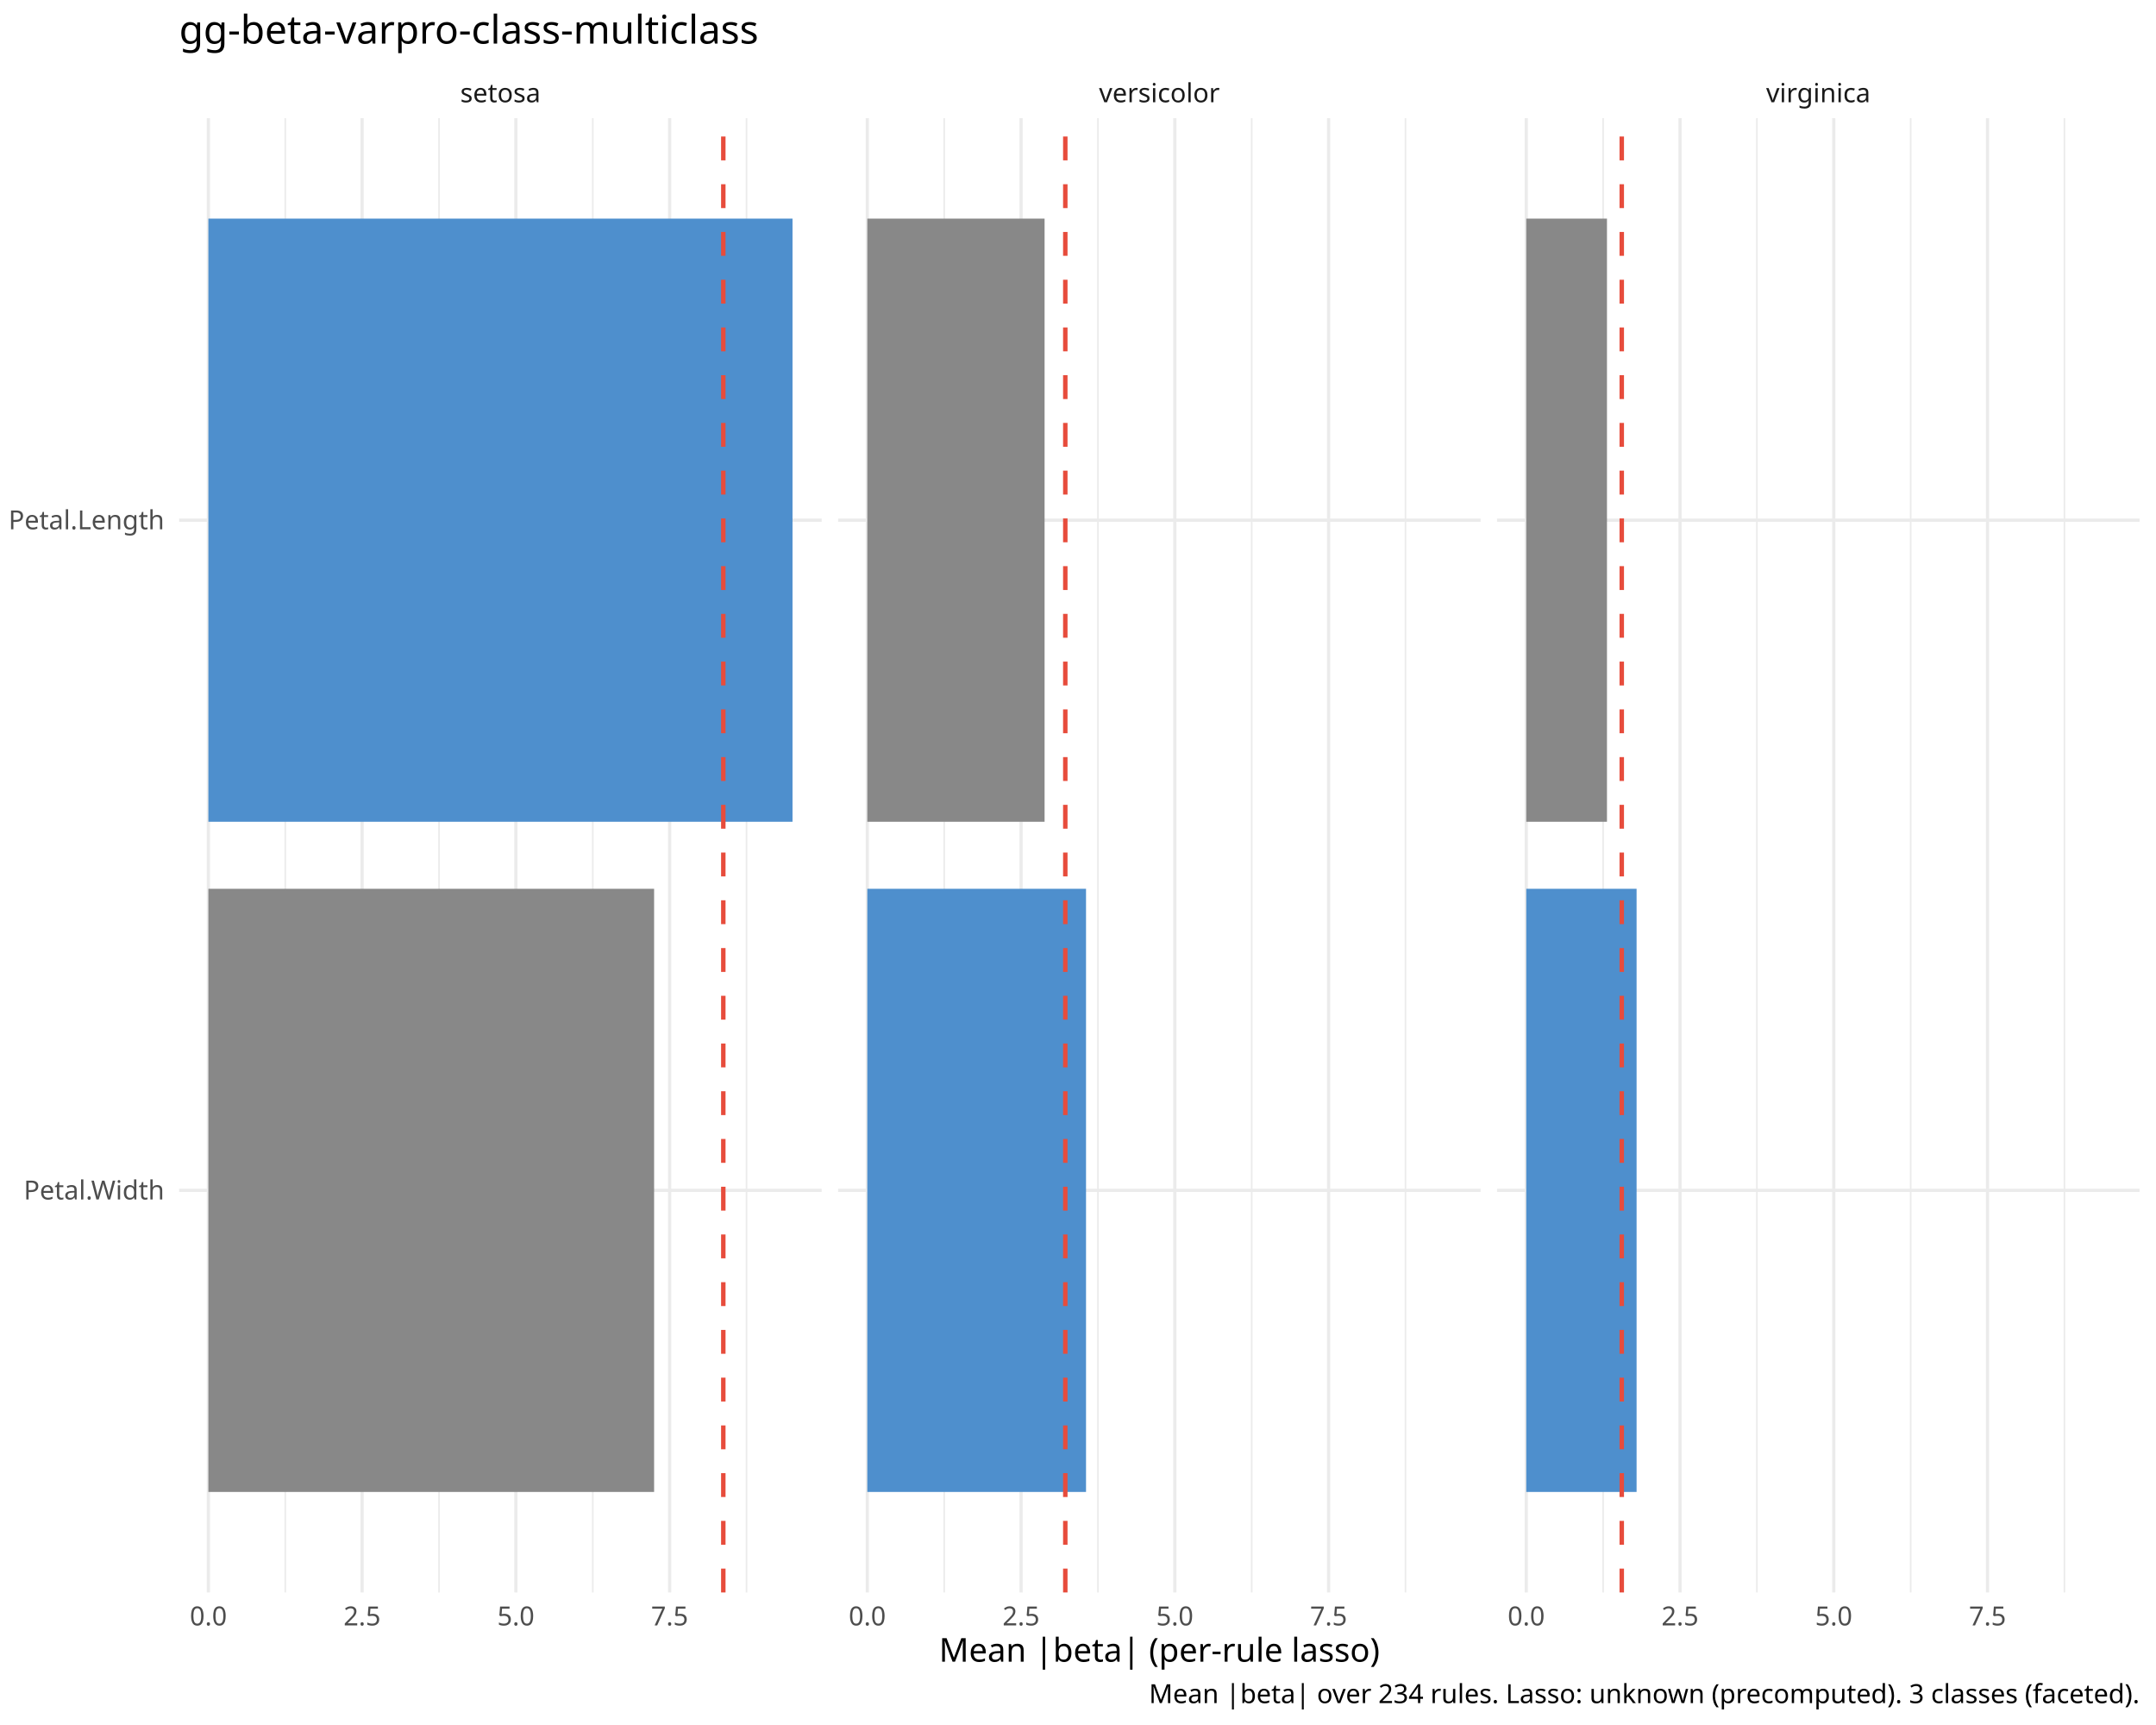
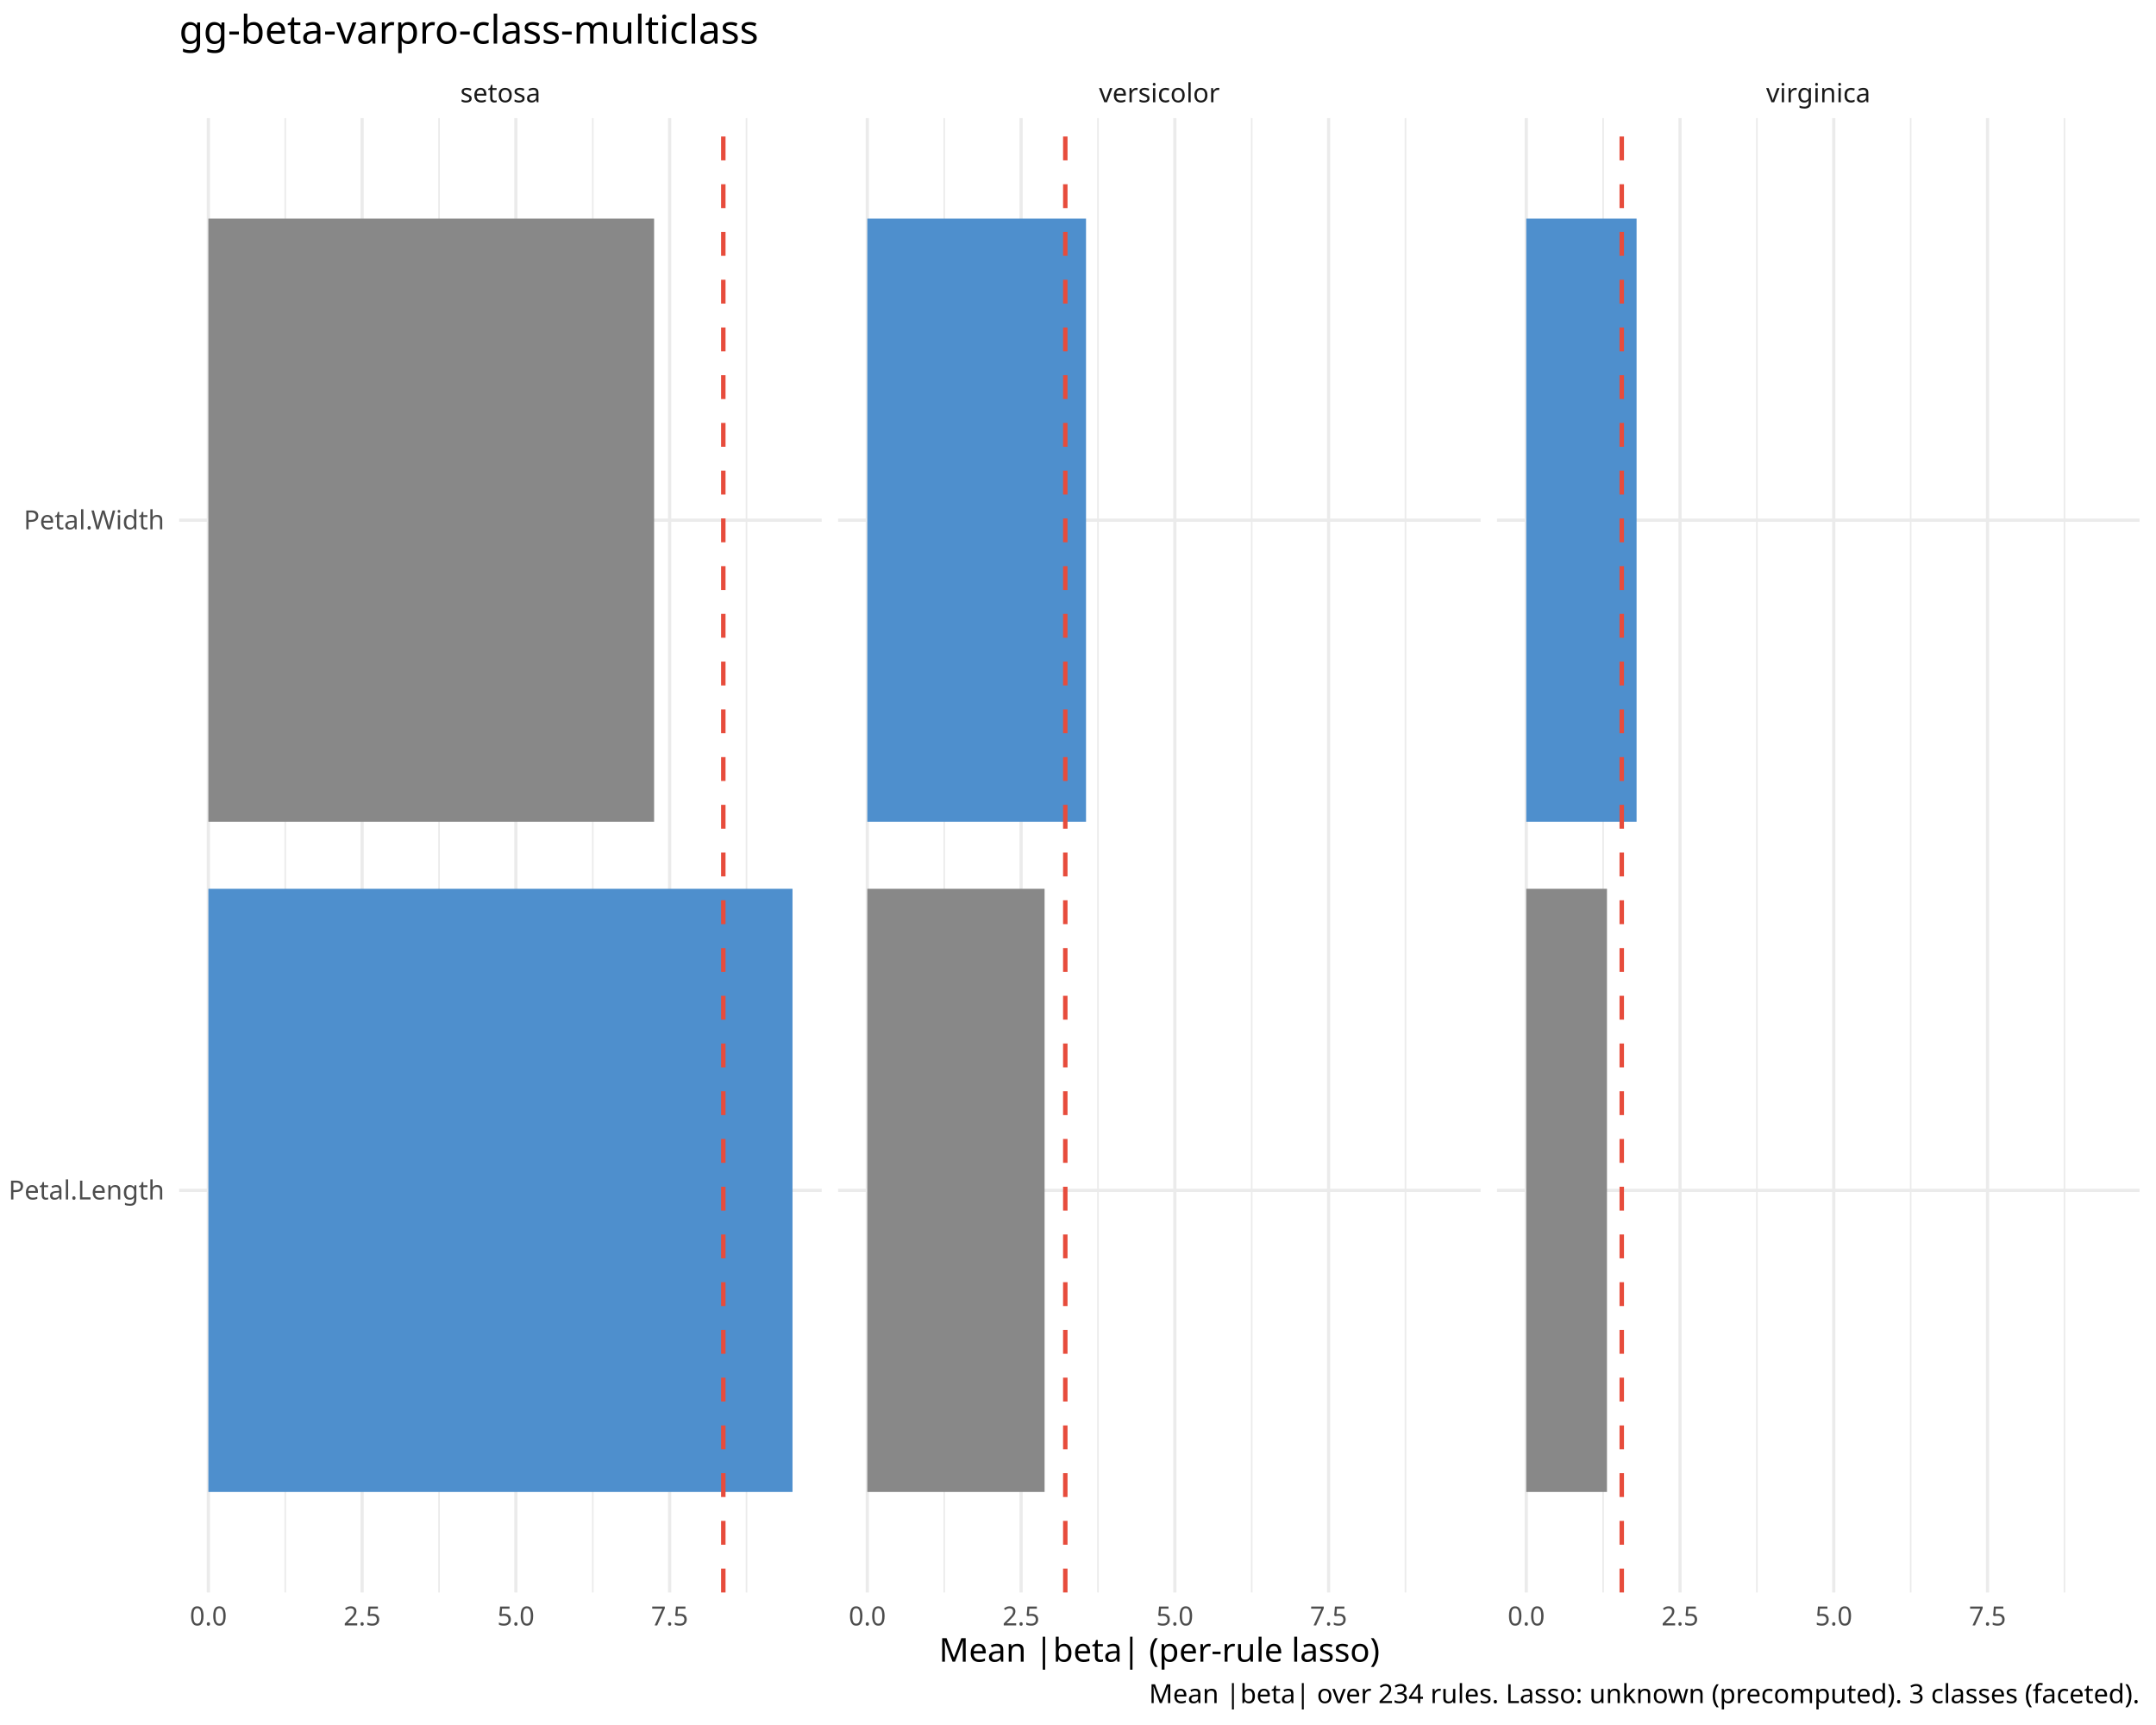
<svg xmlns="http://www.w3.org/2000/svg" class="svglite" data-engine-version="2.0" width="720.00pt" height="576.00pt" viewBox="0 0 720.00 576.00">
  <defs>
    <style type="text/css">
    .svglite line, .svglite polyline, .svglite polygon, .svglite path, .svglite rect, .svglite circle {
      fill: none;
      stroke: #000000;
      stroke-linecap: round;
      stroke-linejoin: round;
      stroke-miterlimit: 10.00;
    }
  </style>
  </defs>
  <rect width="100%" height="100%" style="stroke: none; fill: #FFFFFF;" />
  <defs>
    <clipPath id="cpMC4wMHw3MjAuMDB8MC4wMHw1NzYuMDA=">
      <rect x="0.00" y="0.00" width="720.00" height="576.00" />
    </clipPath>
  </defs>
  <g clip-path="url(#cpMC4wMHw3MjAuMDB8MC4wMHw1NzYuMDA=)">
    <rect x="0" y="0.00" width="720.00" height="576.00" style="stroke-width: 1.07; stroke: none; fill: #FFFFFF;" />
  </g>
  <defs>
    <clipPath id="cpNTkuODN8Mjc0LjQxfDM5LjQzfDUzMS43NQ==">
      <rect x="59.83" y="39.43" width="214.58" height="492.32" />
    </clipPath>
  </defs>
  <g clip-path="url(#cpNTkuODN8Mjc0LjQxfDM5LjQzfDUzMS43NQ==)">
    <polyline points="95.26,531.75 95.26,39.43 " style="stroke-width: 0.53; stroke: #EBEBEB; stroke-linecap: butt;" />
    <polyline points="146.61,531.75 146.61,39.43 " style="stroke-width: 0.53; stroke: #EBEBEB; stroke-linecap: butt;" />
    <polyline points="197.96,531.75 197.96,39.43 " style="stroke-width: 0.53; stroke: #EBEBEB; stroke-linecap: butt;" />
    <polyline points="249.30,531.75 249.30,39.43 " style="stroke-width: 0.53; stroke: #EBEBEB; stroke-linecap: butt;" />
    <polyline points="59.83,397.48 274.41,397.48 " style="stroke-width: 1.07; stroke: #EBEBEB; stroke-linecap: butt;" />
    <polyline points="59.83,173.70 274.41,173.70 " style="stroke-width: 1.07; stroke: #EBEBEB; stroke-linecap: butt;" />
    <polyline points="69.59,531.75 69.59,39.43 " style="stroke-width: 1.07; stroke: #EBEBEB; stroke-linecap: butt;" />
    <polyline points="120.93,531.75 120.93,39.43 " style="stroke-width: 1.07; stroke: #EBEBEB; stroke-linecap: butt;" />
    <polyline points="172.28,531.75 172.28,39.43 " style="stroke-width: 1.07; stroke: #EBEBEB; stroke-linecap: butt;" />
    <polyline points="223.63,531.75 223.63,39.43 " style="stroke-width: 1.07; stroke: #EBEBEB; stroke-linecap: butt;" />
-     <rect x="69.59" y="296.78" width="148.85" height="201.40" style="stroke-width: 1.07; stroke: none; stroke-linecap: butt; stroke-linejoin: miter; fill: #888888;" />
-     <rect x="69.59" y="73.00" width="195.07" height="201.40" style="stroke-width: 1.07; stroke: none; stroke-linecap: butt; stroke-linejoin: miter; fill: #4E8FCD;" />
+     <rect x="69.59" y="73.00" width="148.85" height="201.40" style="stroke-width: 1.07; stroke: none; stroke-linecap: butt; stroke-linejoin: miter; fill: #888888;" />
+     <rect x="69.59" y="296.78" width="195.07" height="201.40" style="stroke-width: 1.07; stroke: none; stroke-linecap: butt; stroke-linejoin: miter; fill: #4E8FCD;" />
    <line x1="241.55" y1="531.75" x2="241.55" y2="39.43" style="stroke-width: 1.49; stroke: #E74C3C; stroke-dasharray: 7.97,7.97; stroke-linecap: butt;" />
  </g>
  <g clip-path="url(#cpMC4wMHw3MjAuMDB8MC4wMHw1NzYuMDA=)">
</g>
  <defs>
    <clipPath id="cpMjc5Ljg5fDQ5NC40NnwzOS40M3w1MzEuNzU=">
      <rect x="279.89" y="39.43" width="214.58" height="492.32" />
    </clipPath>
  </defs>
  <g clip-path="url(#cpMjc5Ljg5fDQ5NC40NnwzOS40M3w1MzEuNzU=)">
    <polyline points="315.32,531.75 315.32,39.43 " style="stroke-width: 0.53; stroke: #EBEBEB; stroke-linecap: butt;" />
    <polyline points="366.66,531.75 366.66,39.43 " style="stroke-width: 0.53; stroke: #EBEBEB; stroke-linecap: butt;" />
    <polyline points="418.01,531.75 418.01,39.43 " style="stroke-width: 0.53; stroke: #EBEBEB; stroke-linecap: butt;" />
    <polyline points="469.36,531.75 469.36,39.43 " style="stroke-width: 0.53; stroke: #EBEBEB; stroke-linecap: butt;" />
    <polyline points="279.89,397.48 494.46,397.48 " style="stroke-width: 1.07; stroke: #EBEBEB; stroke-linecap: butt;" />
    <polyline points="279.89,173.70 494.46,173.70 " style="stroke-width: 1.07; stroke: #EBEBEB; stroke-linecap: butt;" />
    <polyline points="289.64,531.75 289.64,39.43 " style="stroke-width: 1.07; stroke: #EBEBEB; stroke-linecap: butt;" />
    <polyline points="340.99,531.75 340.99,39.43 " style="stroke-width: 1.07; stroke: #EBEBEB; stroke-linecap: butt;" />
    <polyline points="392.34,531.75 392.34,39.43 " style="stroke-width: 1.07; stroke: #EBEBEB; stroke-linecap: butt;" />
    <polyline points="443.69,531.75 443.69,39.43 " style="stroke-width: 1.07; stroke: #EBEBEB; stroke-linecap: butt;" />
-     <rect x="289.64" y="296.78" width="73.04" height="201.40" style="stroke-width: 1.07; stroke: none; stroke-linecap: butt; stroke-linejoin: miter; fill: #4E8FCD;" />
-     <rect x="289.64" y="73.00" width="59.20" height="201.40" style="stroke-width: 1.07; stroke: none; stroke-linecap: butt; stroke-linejoin: miter; fill: #888888;" />
+     <rect x="289.64" y="73.00" width="73.04" height="201.40" style="stroke-width: 1.07; stroke: none; stroke-linecap: butt; stroke-linejoin: miter; fill: #4E8FCD;" />
+     <rect x="289.64" y="296.78" width="59.20" height="201.40" style="stroke-width: 1.07; stroke: none; stroke-linecap: butt; stroke-linejoin: miter; fill: #888888;" />
    <line x1="355.76" y1="531.75" x2="355.76" y2="39.43" style="stroke-width: 1.49; stroke: #E74C3C; stroke-dasharray: 7.97,7.97; stroke-linecap: butt;" />
  </g>
  <g clip-path="url(#cpMC4wMHw3MjAuMDB8MC4wMHw1NzYuMDA=)">
</g>
  <defs>
    <clipPath id="cpNDk5Ljk0fDcxNC41MnwzOS40M3w1MzEuNzU=">
      <rect x="499.94" y="39.43" width="214.58" height="492.32" />
    </clipPath>
  </defs>
  <g clip-path="url(#cpNDk5Ljk0fDcxNC41MnwzOS40M3w1MzEuNzU=)">
    <polyline points="535.37,531.75 535.37,39.43 " style="stroke-width: 0.53; stroke: #EBEBEB; stroke-linecap: butt;" />
    <polyline points="586.72,531.75 586.72,39.43 " style="stroke-width: 0.53; stroke: #EBEBEB; stroke-linecap: butt;" />
    <polyline points="638.07,531.75 638.07,39.43 " style="stroke-width: 0.53; stroke: #EBEBEB; stroke-linecap: butt;" />
    <polyline points="689.42,531.75 689.42,39.43 " style="stroke-width: 0.53; stroke: #EBEBEB; stroke-linecap: butt;" />
    <polyline points="499.94,397.48 714.52,397.48 " style="stroke-width: 1.07; stroke: #EBEBEB; stroke-linecap: butt;" />
    <polyline points="499.94,173.70 714.52,173.70 " style="stroke-width: 1.07; stroke: #EBEBEB; stroke-linecap: butt;" />
    <polyline points="509.70,531.75 509.70,39.43 " style="stroke-width: 1.07; stroke: #EBEBEB; stroke-linecap: butt;" />
    <polyline points="561.05,531.75 561.05,39.43 " style="stroke-width: 1.07; stroke: #EBEBEB; stroke-linecap: butt;" />
    <polyline points="612.39,531.75 612.39,39.43 " style="stroke-width: 1.07; stroke: #EBEBEB; stroke-linecap: butt;" />
    <polyline points="663.74,531.75 663.74,39.43 " style="stroke-width: 1.07; stroke: #EBEBEB; stroke-linecap: butt;" />
-     <rect x="509.70" y="296.78" width="36.84" height="201.40" style="stroke-width: 1.07; stroke: none; stroke-linecap: butt; stroke-linejoin: miter; fill: #4E8FCD;" />
-     <rect x="509.70" y="73.00" width="26.95" height="201.40" style="stroke-width: 1.07; stroke: none; stroke-linecap: butt; stroke-linejoin: miter; fill: #888888;" />
+     <rect x="509.70" y="73.00" width="36.84" height="201.40" style="stroke-width: 1.07; stroke: none; stroke-linecap: butt; stroke-linejoin: miter; fill: #4E8FCD;" />
+     <rect x="509.70" y="296.78" width="26.95" height="201.40" style="stroke-width: 1.07; stroke: none; stroke-linecap: butt; stroke-linejoin: miter; fill: #888888;" />
    <line x1="541.59" y1="531.75" x2="541.59" y2="39.43" style="stroke-width: 1.49; stroke: #E74C3C; stroke-dasharray: 7.97,7.97; stroke-linecap: butt;" />
  </g>
  <g clip-path="url(#cpMC4wMHw3MjAuMDB8MC4wMHw1NzYuMDA=)">
</g>
  <defs>
    <clipPath id="cpNTkuODN8Mjc0LjQxfDIyLjc4fDM5LjQz">
      <rect x="59.83" y="22.78" width="214.58" height="16.65" />
    </clipPath>
  </defs>
  <g clip-path="url(#cpNTkuODN8Mjc0LjQxfDIyLjc4fDM5LjQz)">
    <text x="167.12" y="34.14" text-anchor="middle" style="font-size: 8.80px; fill: #1A1A1A; font-family: sans;" textLength="25.94px" lengthAdjust="spacingAndGlyphs">setosa</text>
  </g>
  <g clip-path="url(#cpMC4wMHw3MjAuMDB8MC4wMHw1NzYuMDA=)">
</g>
  <defs>
    <clipPath id="cpMjc5Ljg5fDQ5NC40NnwyMi43OHwzOS40Mw==">
      <rect x="279.89" y="22.78" width="214.58" height="16.65" />
    </clipPath>
  </defs>
  <g clip-path="url(#cpMjc5Ljg5fDQ5NC40NnwyMi43OHwzOS40Mw==)">
    <text x="387.18" y="34.14" text-anchor="middle" style="font-size: 8.80px; fill: #1A1A1A; font-family: sans;" textLength="37.66px" lengthAdjust="spacingAndGlyphs">versicolor</text>
  </g>
  <g clip-path="url(#cpMC4wMHw3MjAuMDB8MC4wMHw1NzYuMDA=)">
</g>
  <defs>
    <clipPath id="cpNDk5Ljk0fDcxNC41MnwyMi43OHwzOS40Mw==">
      <rect x="499.94" y="22.78" width="214.58" height="16.65" />
    </clipPath>
  </defs>
  <g clip-path="url(#cpNDk5Ljk0fDcxNC41MnwyMi43OHwzOS40Mw==)">
    <text x="607.23" y="34.14" text-anchor="middle" style="font-size: 8.80px; fill: #1A1A1A; font-family: sans;" textLength="32.28px" lengthAdjust="spacingAndGlyphs">virginica</text>
  </g>
  <g clip-path="url(#cpMC4wMHw3MjAuMDB8MC4wMHw1NzYuMDA=)">
    <text x="69.59" y="542.74" text-anchor="middle" style="font-size: 8.80px; fill: #4D4D4D; font-family: sans;" textLength="12.23px" lengthAdjust="spacingAndGlyphs">0.0</text>
    <text x="120.93" y="542.74" text-anchor="middle" style="font-size: 8.80px; fill: #4D4D4D; font-family: sans;" textLength="12.23px" lengthAdjust="spacingAndGlyphs">2.5</text>
    <text x="172.28" y="542.74" text-anchor="middle" style="font-size: 8.80px; fill: #4D4D4D; font-family: sans;" textLength="12.23px" lengthAdjust="spacingAndGlyphs">5.0</text>
    <text x="223.63" y="542.74" text-anchor="middle" style="font-size: 8.80px; fill: #4D4D4D; font-family: sans;" textLength="12.23px" lengthAdjust="spacingAndGlyphs">7.5</text>
    <text x="289.64" y="542.74" text-anchor="middle" style="font-size: 8.80px; fill: #4D4D4D; font-family: sans;" textLength="12.23px" lengthAdjust="spacingAndGlyphs">0.0</text>
    <text x="340.99" y="542.74" text-anchor="middle" style="font-size: 8.80px; fill: #4D4D4D; font-family: sans;" textLength="12.23px" lengthAdjust="spacingAndGlyphs">2.5</text>
    <text x="392.34" y="542.74" text-anchor="middle" style="font-size: 8.80px; fill: #4D4D4D; font-family: sans;" textLength="12.23px" lengthAdjust="spacingAndGlyphs">5.0</text>
    <text x="443.69" y="542.74" text-anchor="middle" style="font-size: 8.80px; fill: #4D4D4D; font-family: sans;" textLength="12.23px" lengthAdjust="spacingAndGlyphs">7.5</text>
    <text x="509.70" y="542.74" text-anchor="middle" style="font-size: 8.80px; fill: #4D4D4D; font-family: sans;" textLength="12.23px" lengthAdjust="spacingAndGlyphs">0.0</text>
    <text x="561.05" y="542.74" text-anchor="middle" style="font-size: 8.80px; fill: #4D4D4D; font-family: sans;" textLength="12.23px" lengthAdjust="spacingAndGlyphs">2.5</text>
    <text x="612.39" y="542.74" text-anchor="middle" style="font-size: 8.80px; fill: #4D4D4D; font-family: sans;" textLength="12.23px" lengthAdjust="spacingAndGlyphs">5.0</text>
    <text x="663.74" y="542.74" text-anchor="middle" style="font-size: 8.80px; fill: #4D4D4D; font-family: sans;" textLength="12.23px" lengthAdjust="spacingAndGlyphs">7.5</text>
-     <text x="54.90" y="400.51" text-anchor="end" style="font-size: 8.80px; fill: #4D4D4D; font-family: sans;" textLength="45.00px" lengthAdjust="spacingAndGlyphs">Petal.Width</text>
-     <text x="54.90" y="176.73" text-anchor="end" style="font-size: 8.80px; fill: #4D4D4D; font-family: sans;" textLength="49.42px" lengthAdjust="spacingAndGlyphs">Petal.Length</text>
+     <text x="54.90" y="400.51" text-anchor="end" style="font-size: 8.80px; fill: #4D4D4D; font-family: sans;" textLength="49.42px" lengthAdjust="spacingAndGlyphs">Petal.Length</text>
+     <text x="54.90" y="176.73" text-anchor="end" style="font-size: 8.80px; fill: #4D4D4D; font-family: sans;" textLength="45.00px" lengthAdjust="spacingAndGlyphs">Petal.Width</text>
    <text x="387.18" y="554.87" text-anchor="middle" style="font-size: 11.00px; font-family: sans;" textLength="134.73px" lengthAdjust="spacingAndGlyphs">Mean |beta| (per-rule lasso)</text>
    <text x="59.83" y="14.56" style="font-size: 13.20px; font-family: sans;" textLength="183.43px" lengthAdjust="spacingAndGlyphs">gg-beta-varpro-class-multiclass</text>
    <text x="714.52" y="568.69" text-anchor="end" style="font-size: 8.80px; font-family: sans;" textLength="313.77px" lengthAdjust="spacingAndGlyphs">Mean |beta| over 234 rules. Lasso: unknown (precomputed). 3 classes (faceted).</text>
  </g>
</svg>
